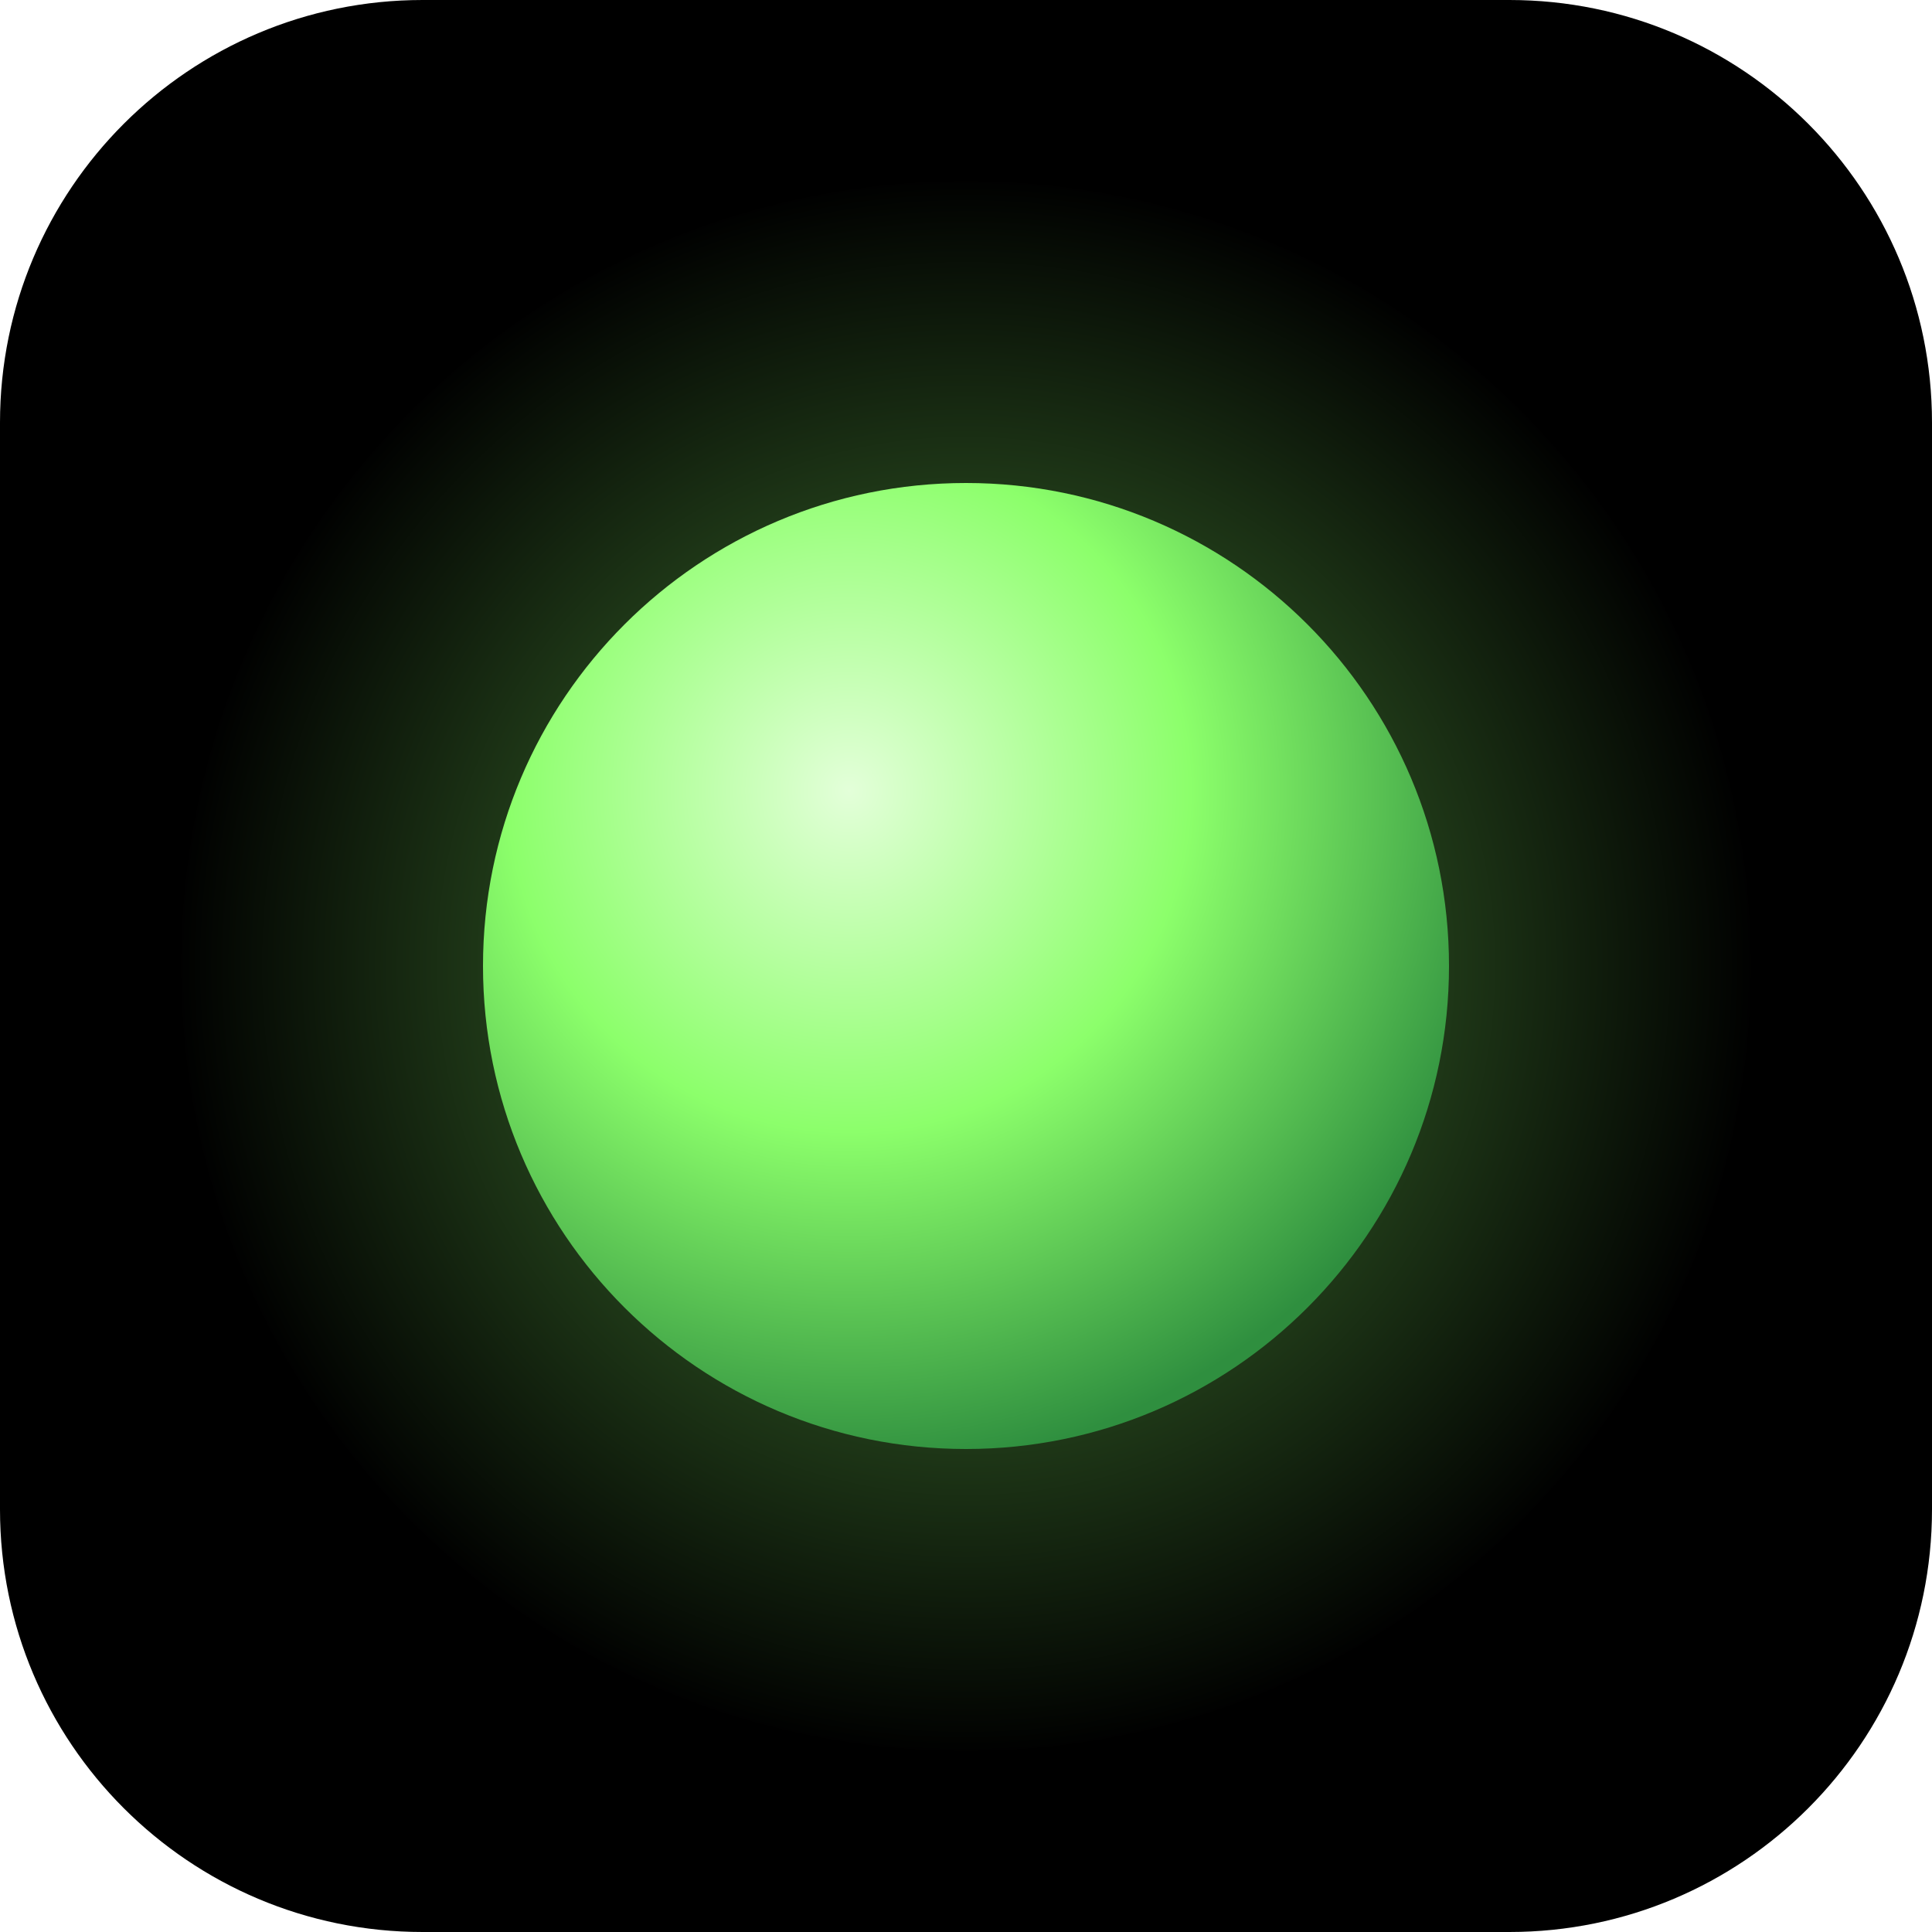
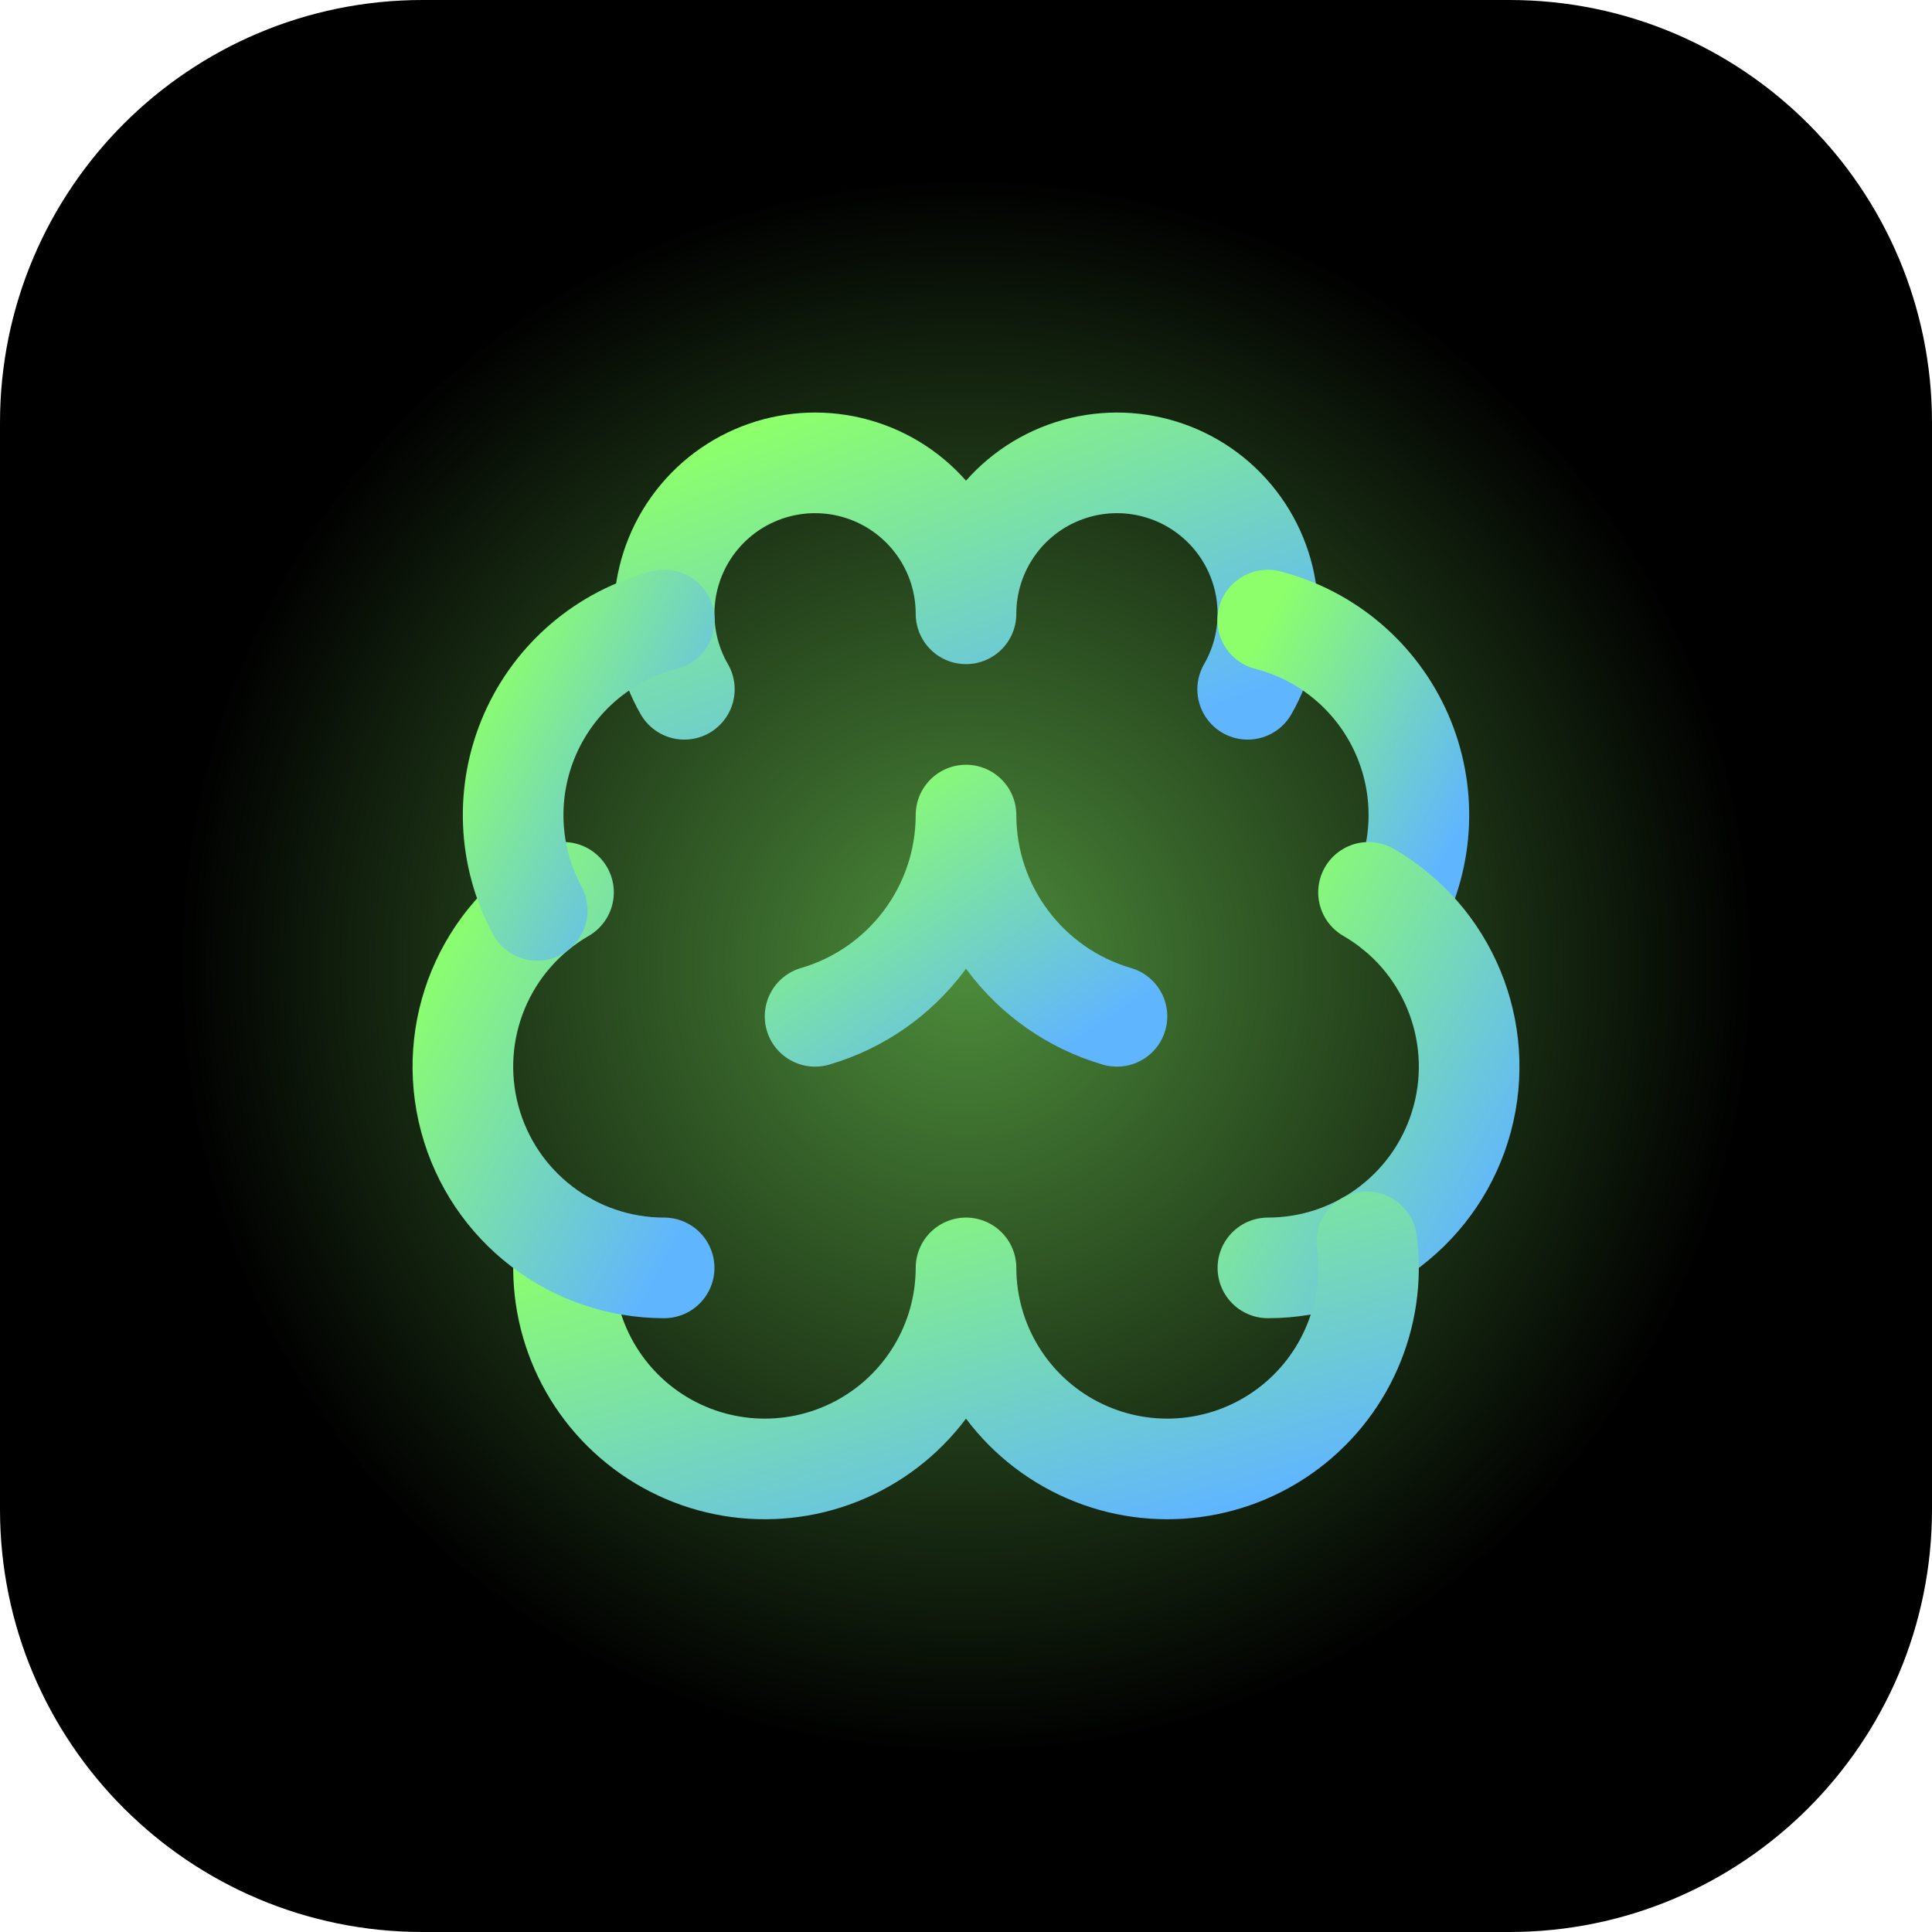
<svg xmlns="http://www.w3.org/2000/svg" viewBox="0 0 64 64">
  <rect width="64" height="64" rx="14" fill="#000000" />
  <defs>
    <radialGradient id="glow" cx="50%" cy="50%" r="50%">
      <stop offset="0%" stop-color="#8cff6b" stop-opacity="0.55" />
      <stop offset="100%" stop-color="#8cff6b" stop-opacity="0" />
    </radialGradient>
-     <radialGradient id="sphere" cx="38%" cy="32%" r="70%">
-       <stop offset="0%" stop-color="#e3ffd9" />
-       <stop offset="50%" stop-color="#8cff6b" />
-       <stop offset="100%" stop-color="#2f8f3f" />
-     </radialGradient>
+     <linearGradient id="brainStroke" x1="0%" y1="0%" x2="100%" y2="100%">
+       <stop offset="0%" stop-color="#8cff6b" />
+       <stop offset="100%" stop-color="#60b5ff" />
+     </linearGradient>
  </defs>
  <circle cx="32" cy="32" r="26" fill="url(#glow)" />
-   <circle cx="32" cy="32" r="16" fill="url(#sphere)" />
+   <g transform="translate(12,12) scale(1.6667)" fill="none" stroke="url(#brainStroke)" stroke-width="2" stroke-linecap="round" stroke-linejoin="round">
+     <path d="M12 18V5" />
+     <path d="M15 13a4.17 4.17 0 0 1-3-4 4.17 4.17 0 0 1-3 4" />
+     <path d="M17.598 6.5A3 3 0 1 0 12 5a3 3 0 1 0-5.598 1.5" />
+     <path d="M17.997 5.125a4 4 0 0 1 2.526 5.77" />
+     <path d="M18 18a4 4 0 0 0 2-7.464" />
+     <path d="M19.967 17.483A4 4 0 1 1 12 18a4 4 0 1 1-7.967-.517" />
+     <path d="M6 18a4 4 0 0 1-2-7.464" />
+     <path d="M6.003 5.125a4 4 0 0 0-2.526 5.77" />
+   </g>
</svg>
